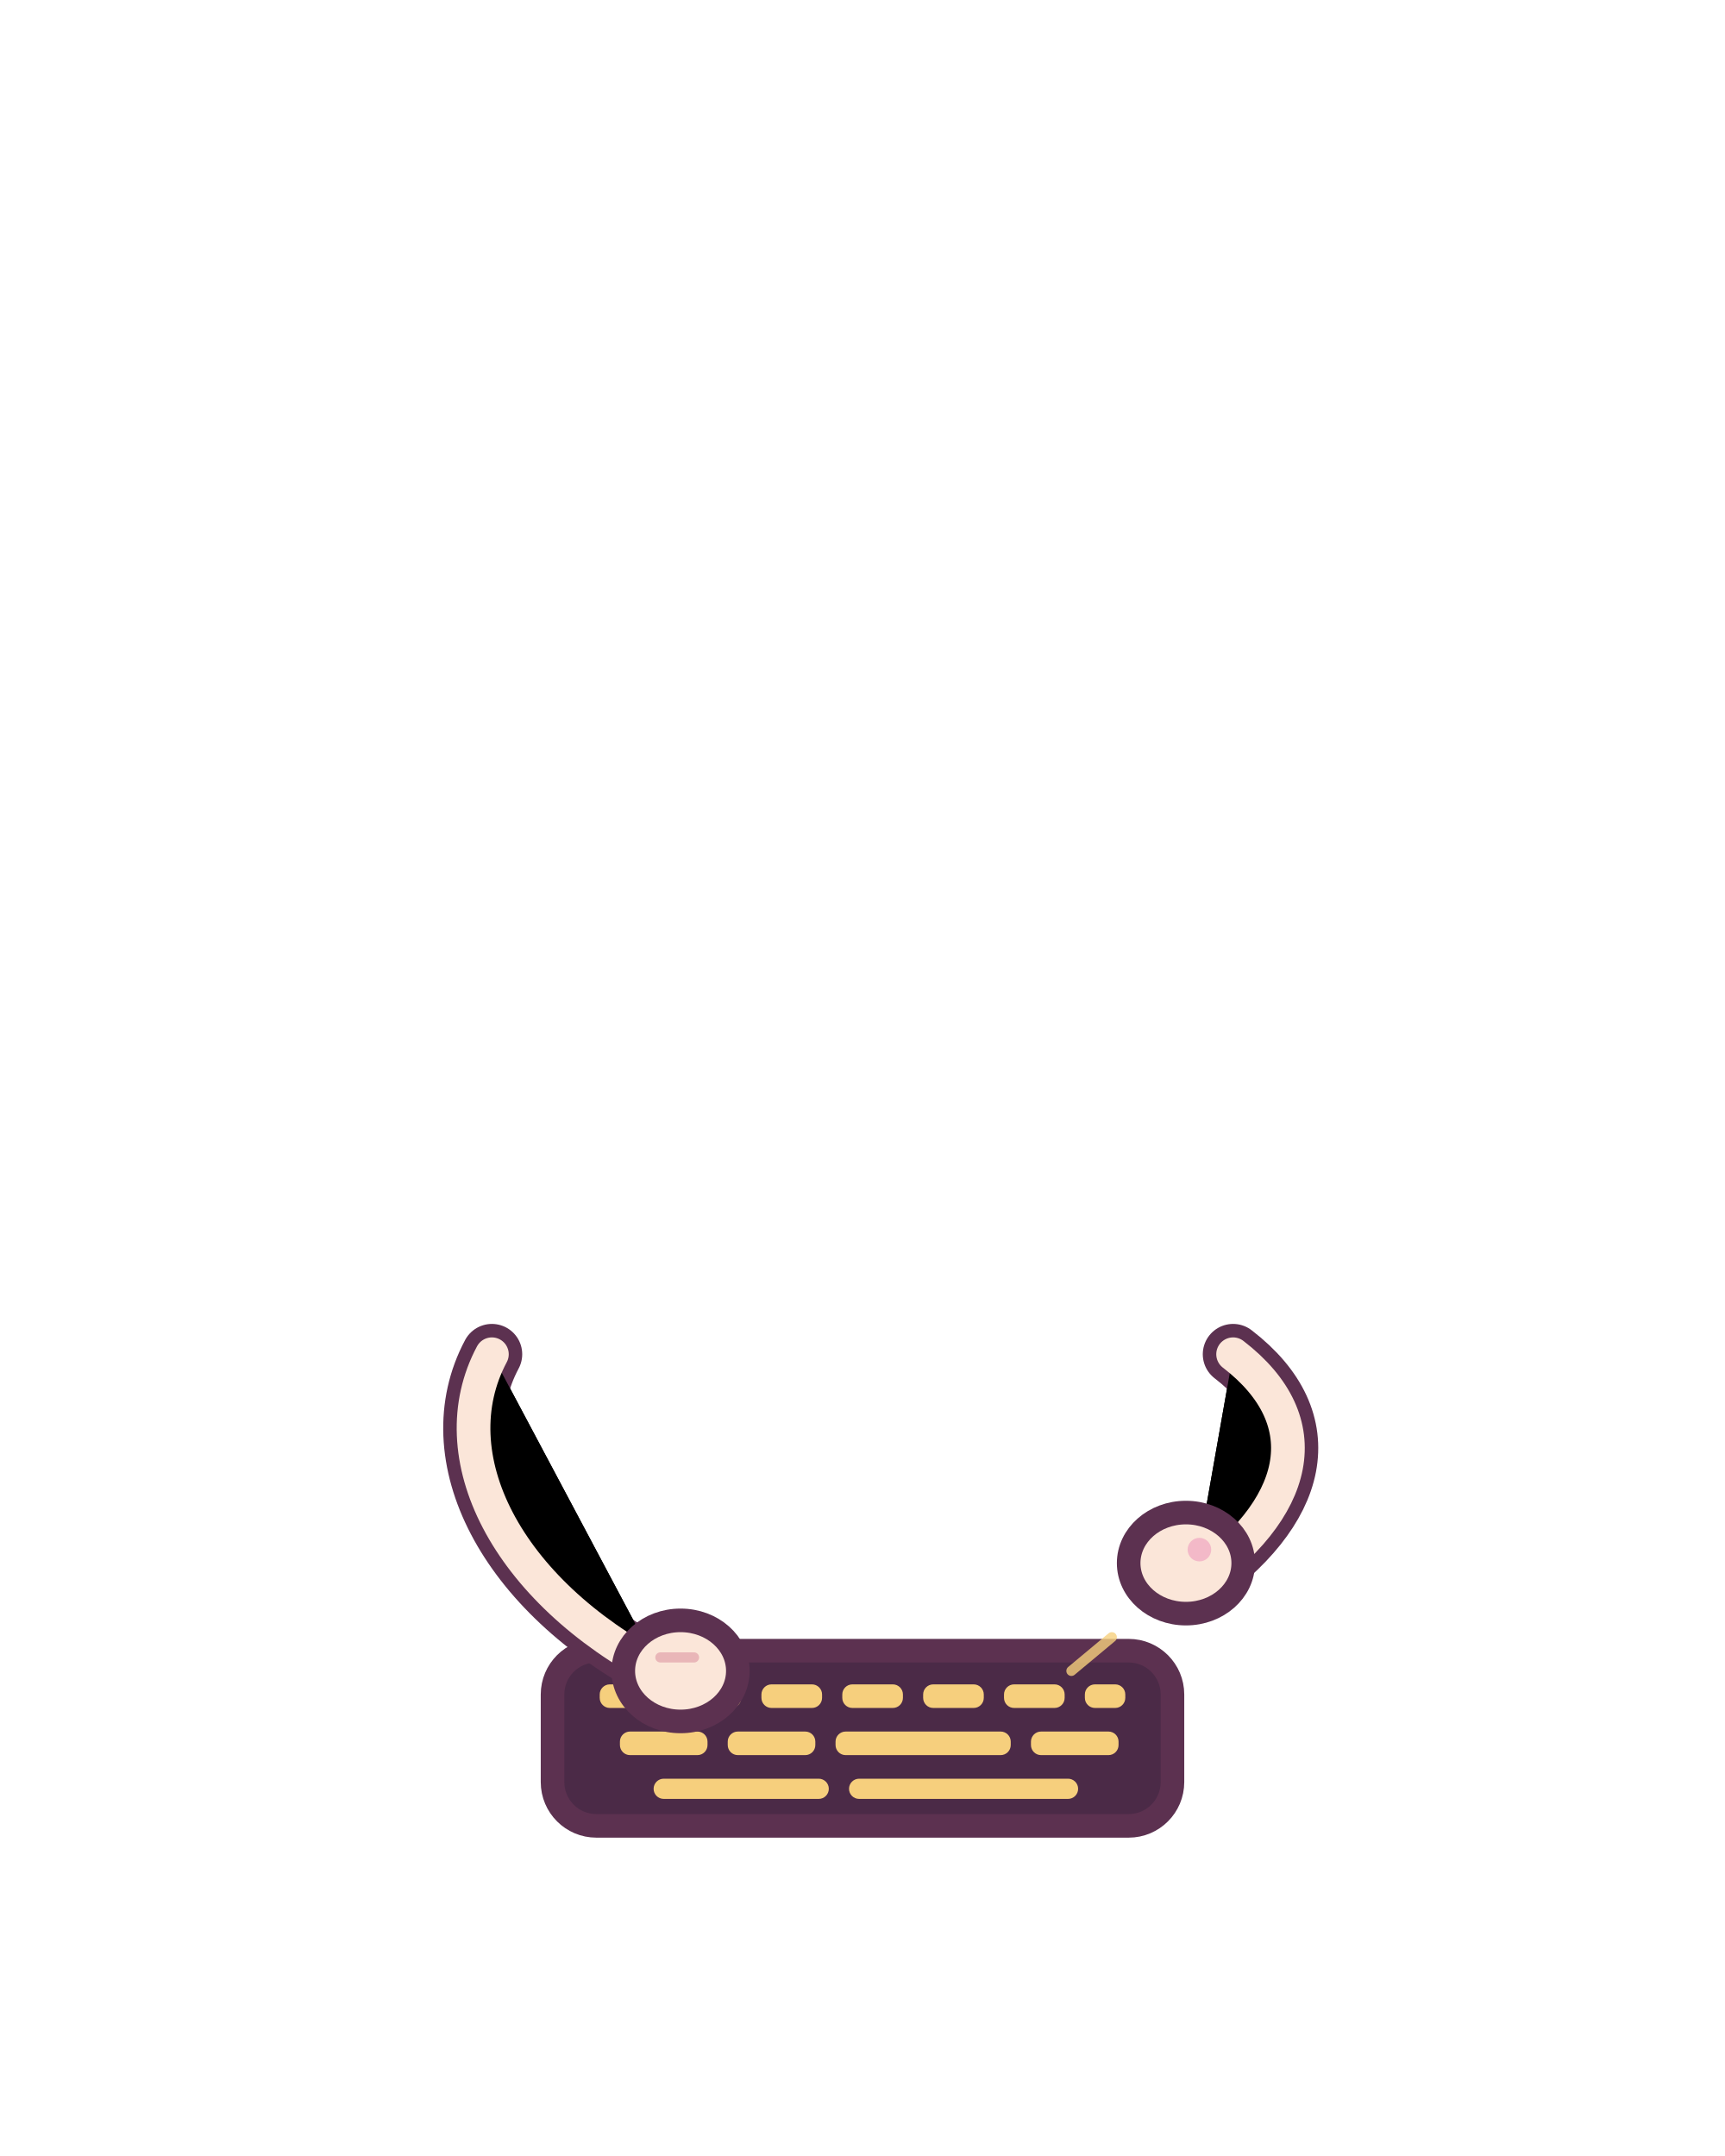
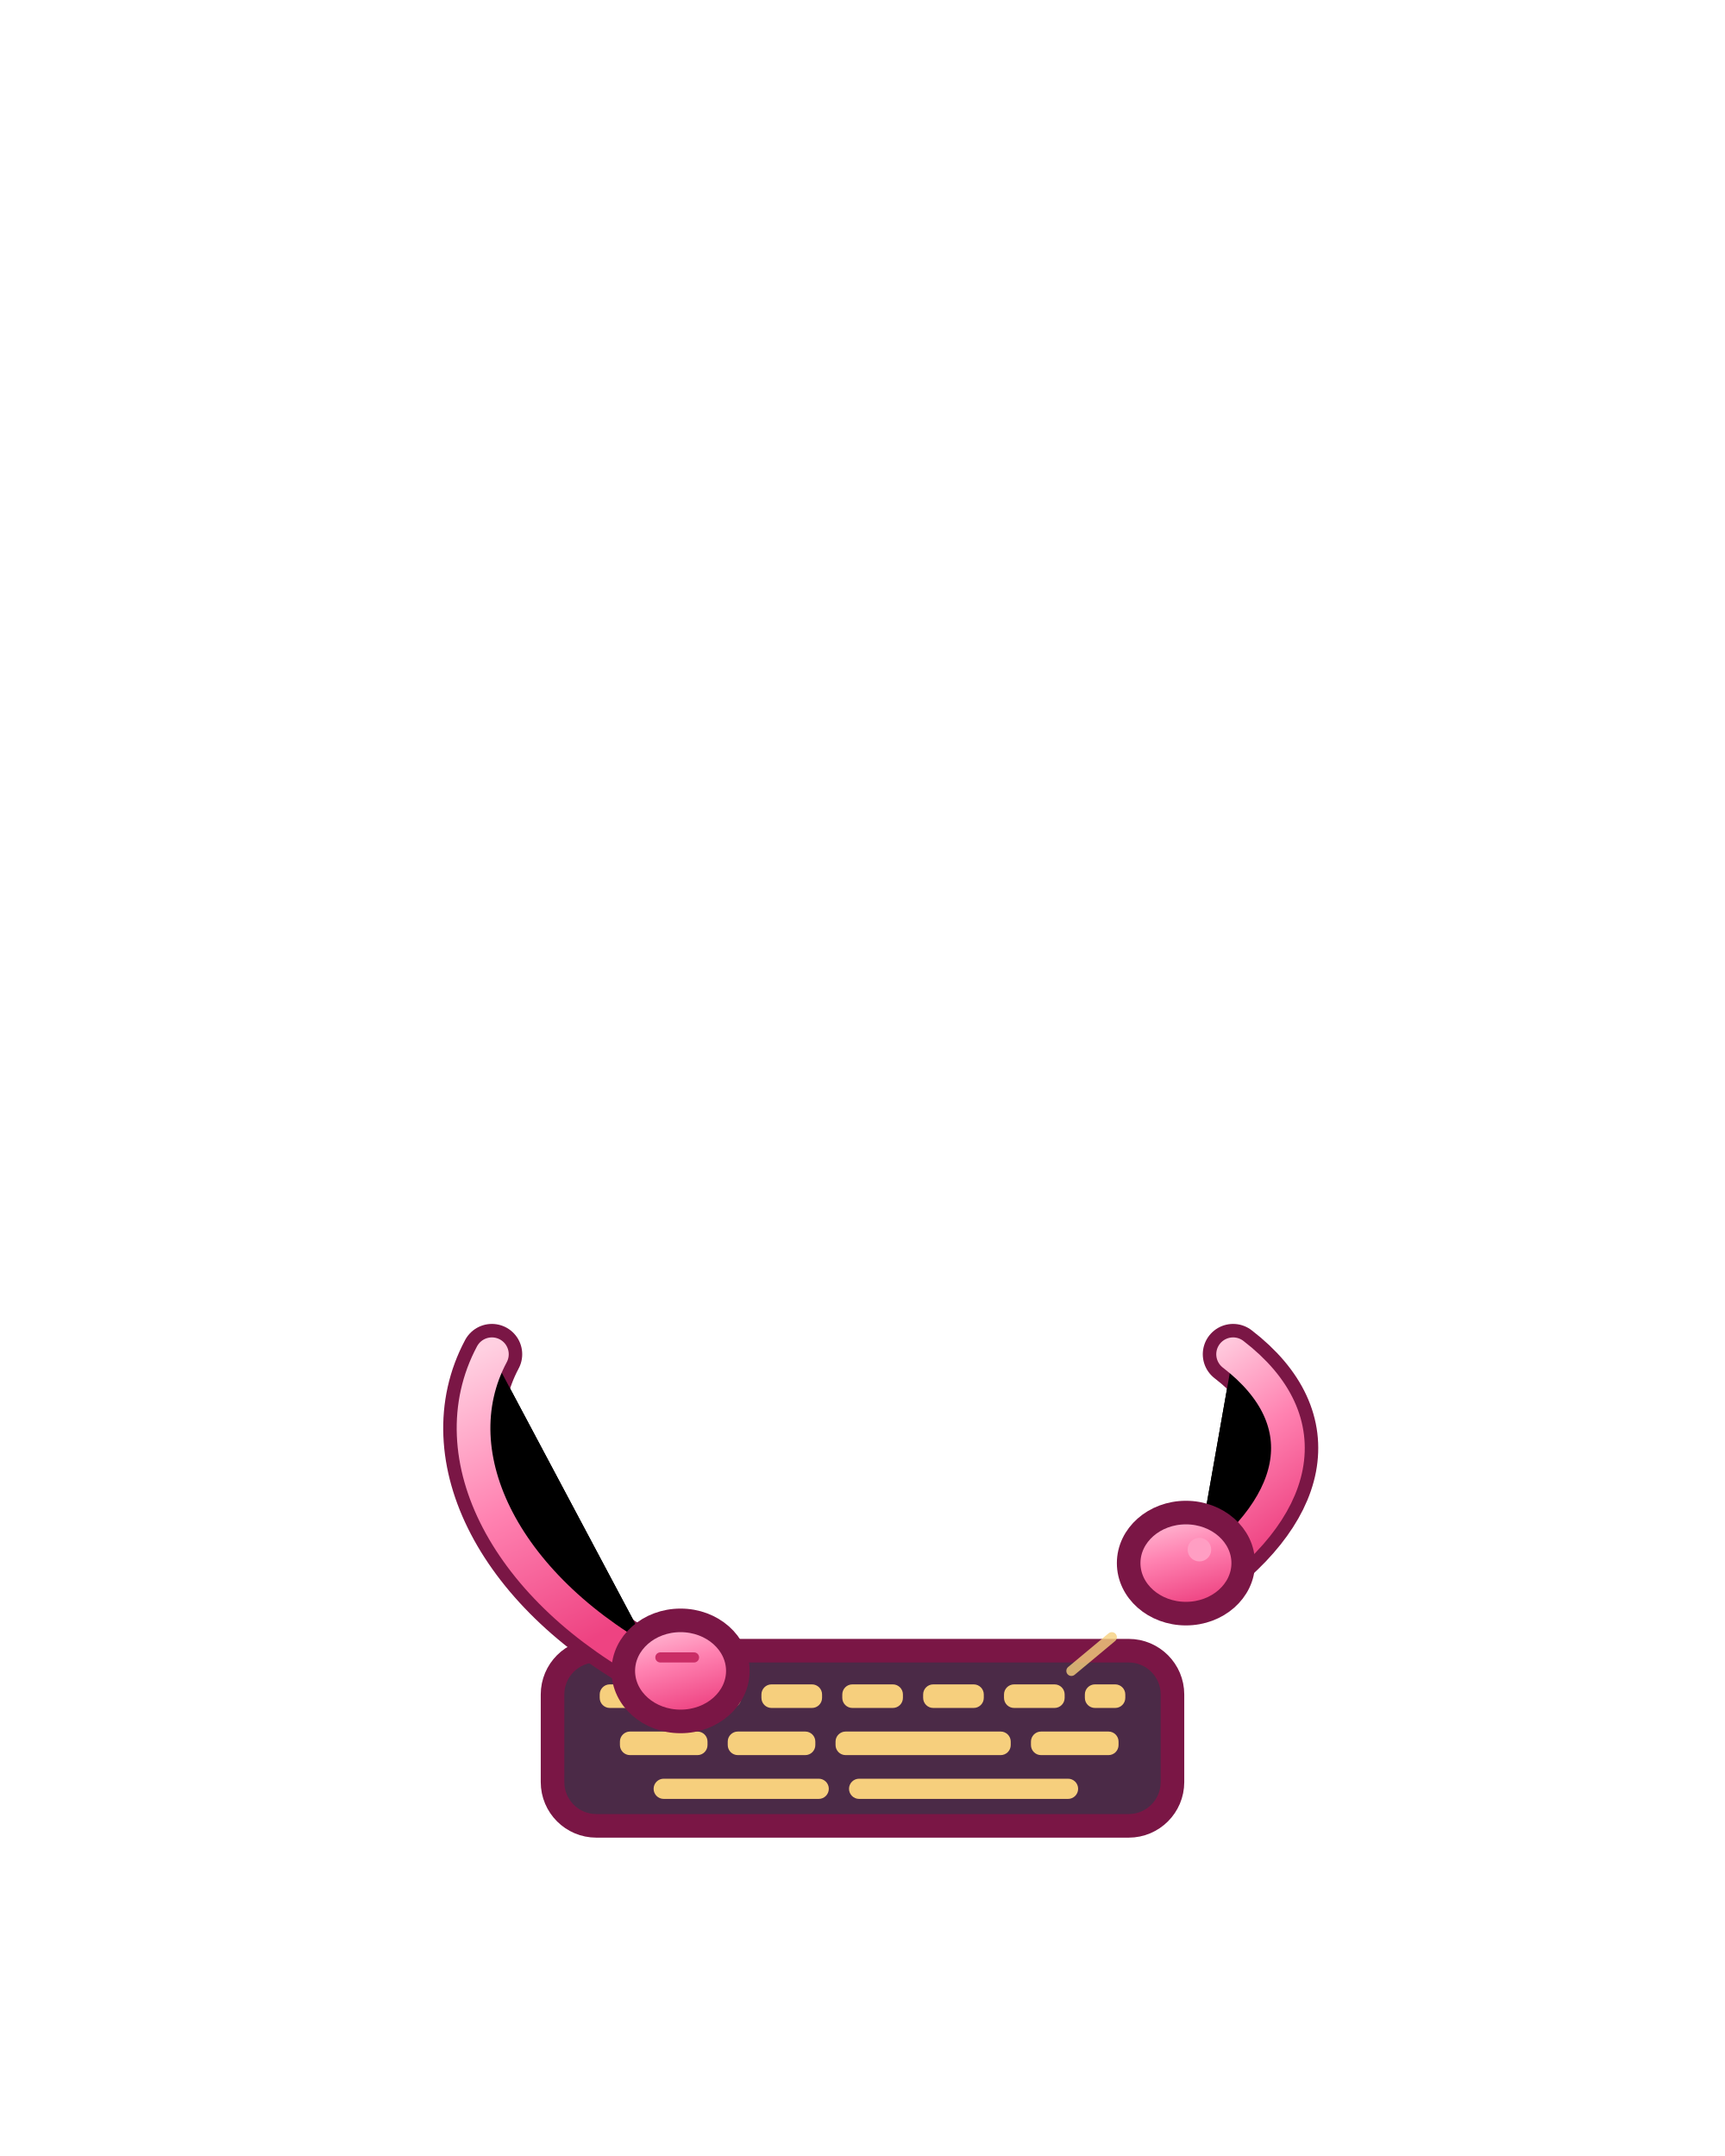
<svg xmlns="http://www.w3.org/2000/svg" viewBox="0 0 512 640" width="512" height="640">
+   <defs>
+     <linearGradient id="armPlush" x1="0" y1="0" x2="0.3" y2="1">
+       <stop stop-color="#ffd0e1" />
+       <stop offset=".5" stop-color="#ff82b1" />
+       <stop offset="1" stop-color="#ee4382" />
+     </linearGradient>
+   </defs>
  <g id="pose-typing-left" stroke-linecap="round" stroke-linejoin="round">
-     <rect x="164" y="490" width="184" height="52" rx="13" fill="#4b2a47" stroke="#5c3150" stroke-width="7" />
+     <rect x="164" y="490" width="184" height="52" rx="13" fill="#4b2a47" stroke="#7a1645" stroke-width="7" />
    <g fill="#f6cf7d">
      <rect x="178" y="500" width="18" height="7" rx="3" />
      <rect x="202" y="500" width="18" height="7" rx="3" />
      <rect x="226" y="500" width="18" height="7" rx="3" />
      <rect x="250" y="500" width="18" height="7" rx="3" />
      <rect x="274" y="500" width="18" height="7" rx="3" />
      <rect x="298" y="500" width="18" height="7" rx="3" />
      <rect x="322" y="500" width="12" height="7" rx="3" />
      <rect x="184" y="514" width="26" height="7" rx="3" />
      <rect x="216" y="514" width="26" height="7" rx="3" />
      <rect x="248" y="514" width="52" height="7" rx="3" />
      <rect x="306" y="514" width="26" height="7" rx="3" />
      <rect x="194" y="528" width="52" height="6" rx="3" />
      <rect x="252" y="528" width="68" height="6" rx="3" />
    </g>
-     <path d="M146 402 C130 432 150 472 196 496" stroke="#5c3150" stroke-width="18" />
-     <path d="M146 402 C130 432 150 472 196 496" stroke="#fbe6d9" stroke-width="10" />
-     <path d="M366 402 C392 422 386 448 354 470" stroke="#5c3150" stroke-width="18" />
-     <path d="M366 402 C392 422 386 448 354 470" stroke="#fbe6d9" stroke-width="10" />
-     <ellipse cx="202" cy="496" rx="17" ry="15" fill="#fbe6d9" stroke="#5c3150" stroke-width="7" />
-     <ellipse cx="352" cy="464" rx="17" ry="15" fill="#fbe6d9" stroke="#5c3150" stroke-width="7" />
-     <path d="M196 492 L206 492" stroke="#e9b6b8" stroke-width="3" />
-     <circle cx="356" cy="460" r="3.5" fill="#f3b9c8" />
+     <path d="M146 402 C130 432 150 472 196 496" stroke="#7a1645" stroke-width="18" />
+     <path d="M146 402 C130 432 150 472 196 496" stroke="url(#armPlush)" stroke-width="10" />
+     <path d="M366 402 C392 422 386 448 354 470" stroke="#7a1645" stroke-width="18" />
+     <path d="M366 402 C392 422 386 448 354 470" stroke="url(#armPlush)" stroke-width="10" />
+     <ellipse cx="202" cy="496" rx="17" ry="15" fill="url(#armPlush)" stroke="#7a1645" stroke-width="7" />
+     <ellipse cx="352" cy="464" rx="17" ry="15" fill="url(#armPlush)" stroke="#7a1645" stroke-width="7" />
+     <path d="M196 492 L206 492" stroke="#ca2d66" stroke-width="3" />
+     <circle cx="356" cy="460" r="3.5" fill="#ff9ec3" />
    <path d="M330 486 L318 496" stroke="#f6cf7d" stroke-width="3" opacity="0.8" />
  </g>
</svg>
